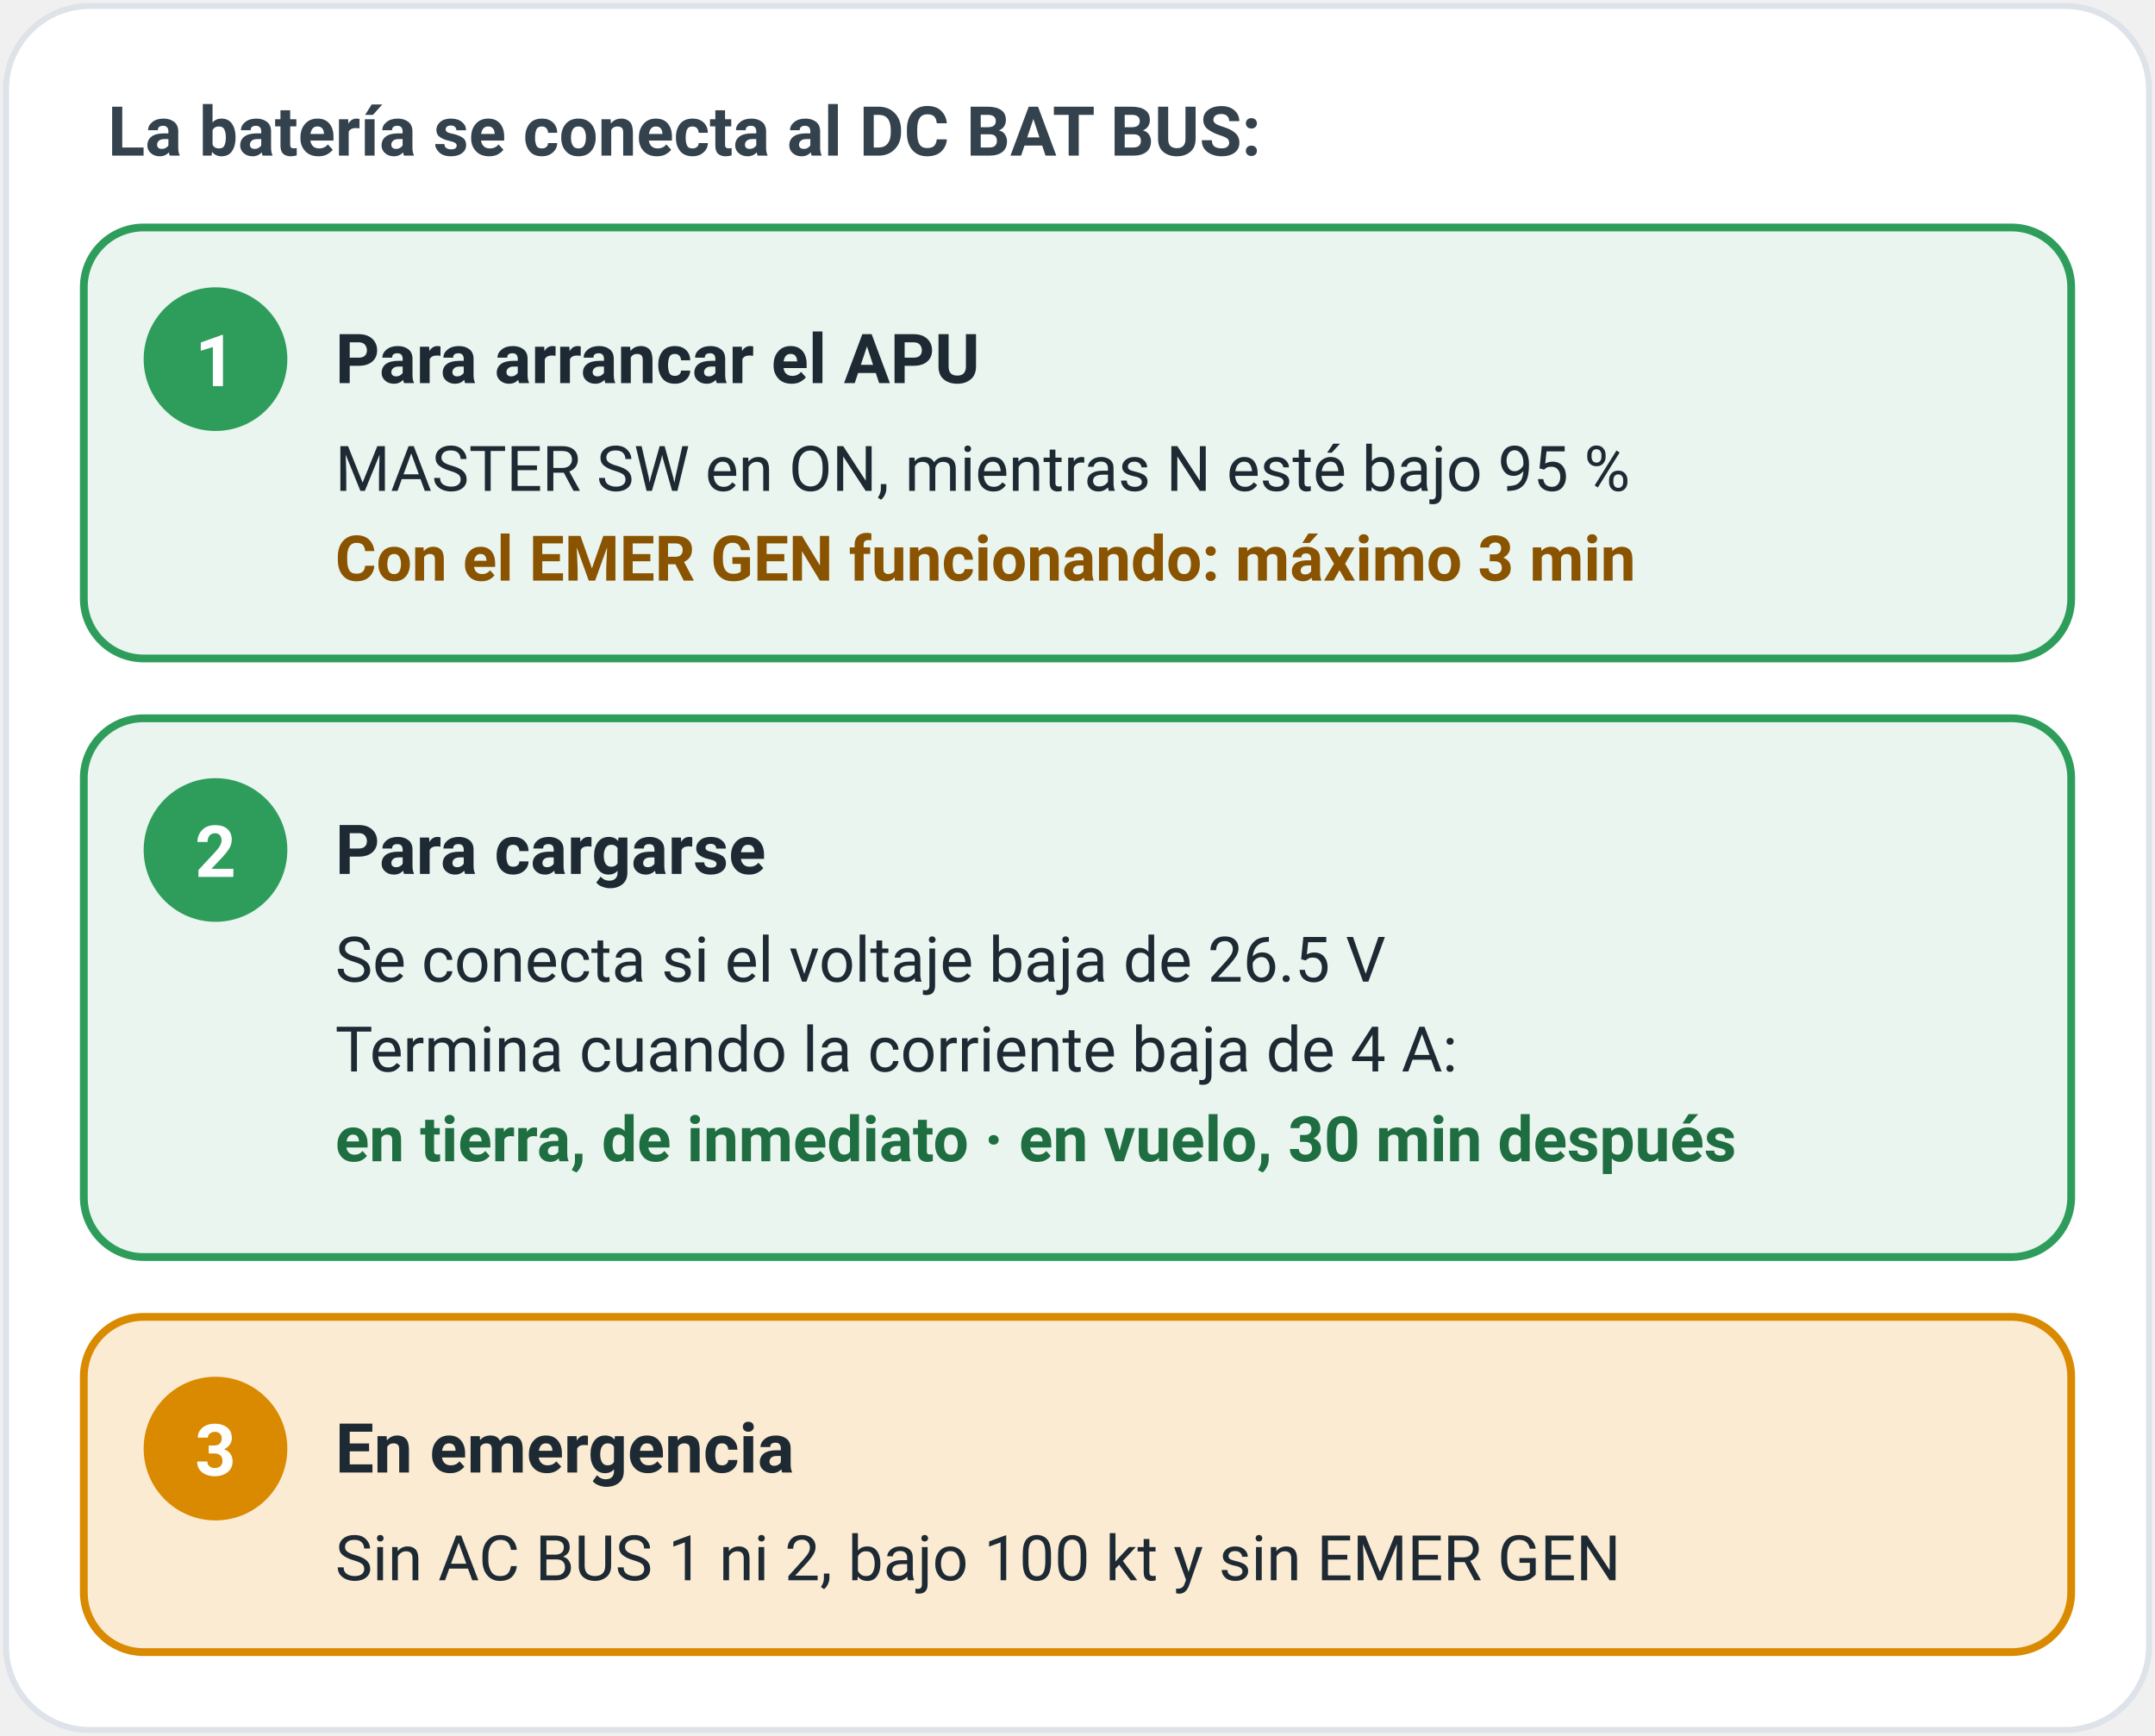
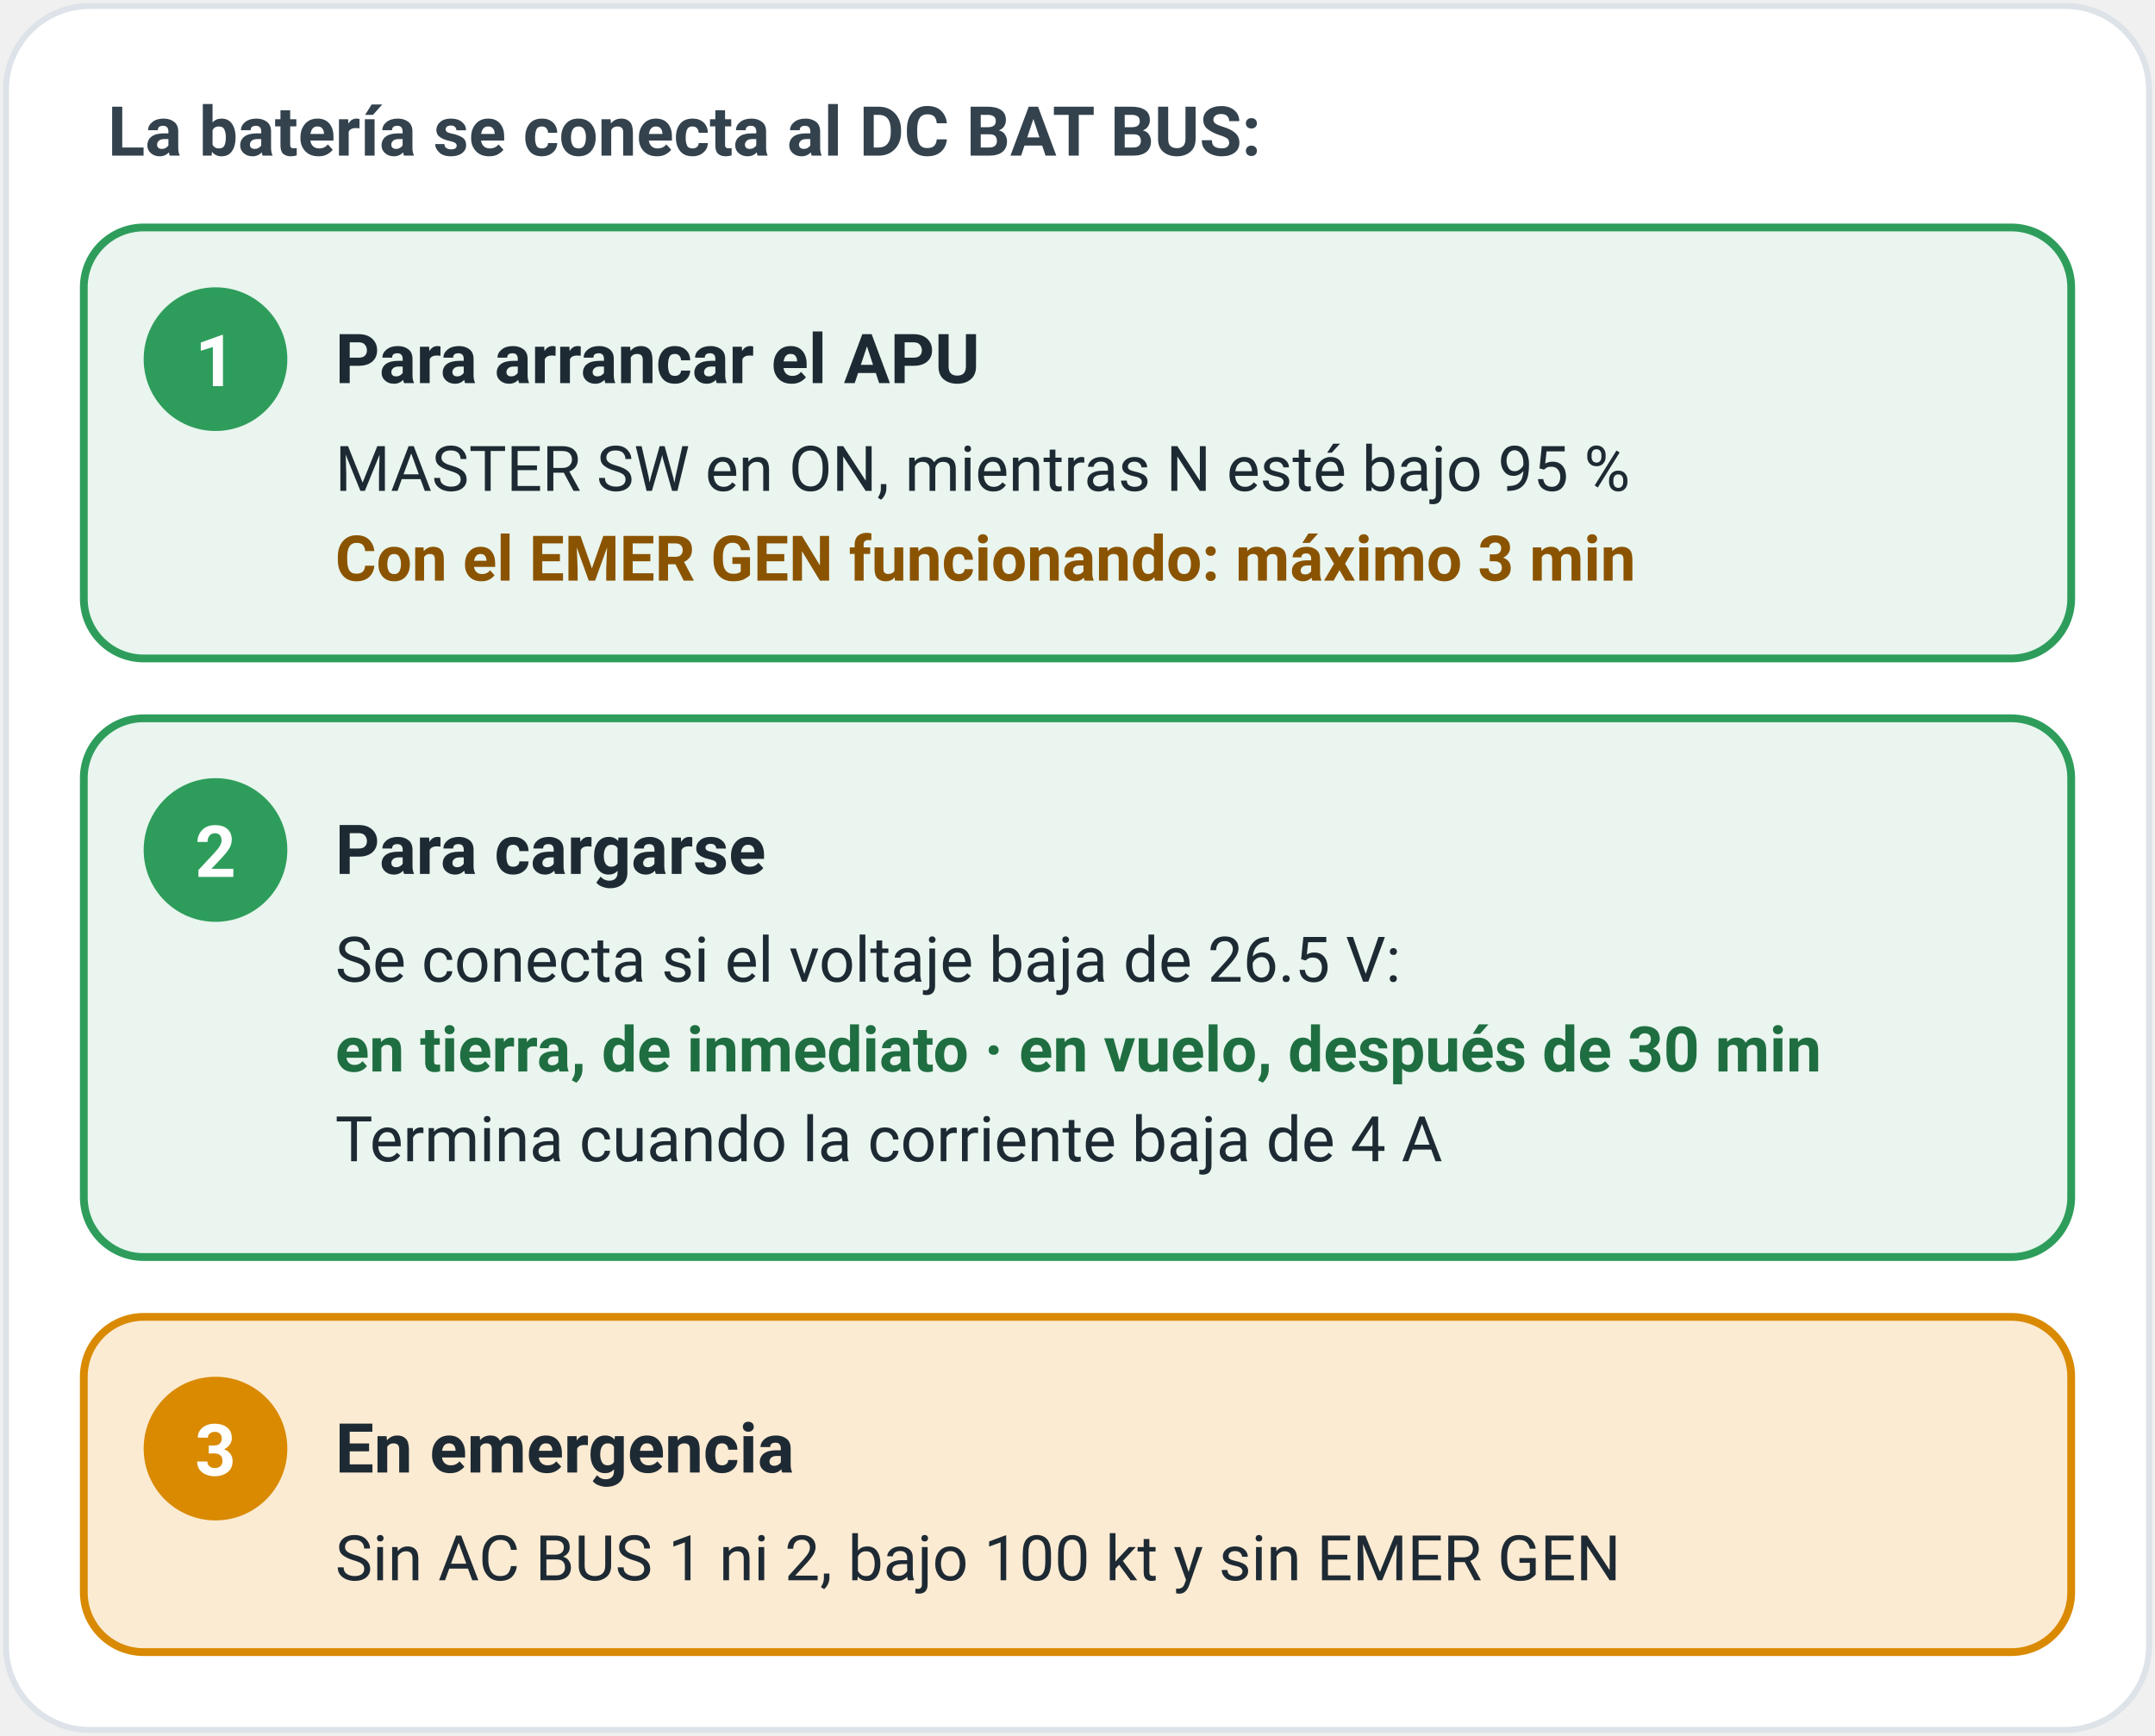
<svg xmlns="http://www.w3.org/2000/svg" viewBox="0 0 360 290" font-family="system-ui, -apple-system, 'Segoe UI', Roboto, sans-serif" role="img" aria-labelledby="t d">
  <rect x="1" y="1" width="358" height="288" rx="14" fill="#FFFFFF" stroke="#DDE3E8" />
  <text x="18" y="26" font-size="11.5" font-weight="700" fill="#33424D">La batería se conecta al DC BAT BUS:</text>
  <rect x="14" y="38" width="332" height="72" rx="10" fill="#E9F5EE" stroke="#2E9D5B" stroke-width="1.3" />
  <circle cx="36" cy="60" r="12" fill="#2E9D5B" />
  <text x="36" y="64.5" text-anchor="middle" font-size="12" font-weight="700" fill="#FFFFFF">1</text>
  <text x="56" y="64" font-size="11.5" font-weight="700" fill="#1E2A33">Para arrancar el APU</text>
  <text x="56" y="82" font-size="10.5" font-weight="400" fill="#1E2A33">MASTER SW en ON, mientras N esté bajo 95 %</text>
  <text x="56" y="97" font-size="10.5" font-weight="600" fill="#8A5300">Con el EMER GEN funcionando: máximo 3 min</text>
  <rect x="14" y="120" width="332" height="90" rx="10" fill="#E9F5EE" stroke="#2E9D5B" stroke-width="1.3" />
  <circle cx="36" cy="142" r="12" fill="#2E9D5B" />
  <text x="36" y="146.5" text-anchor="middle" font-size="12" font-weight="700" fill="#FFFFFF">2</text>
  <text x="56" y="146" font-size="11.5" font-weight="700" fill="#1E2A33">Para cargarse</text>
-   <text x="56" y="164" font-size="10.5" font-weight="400" fill="#1E2A33">Se conecta si el voltaje baja de 26.5 V</text>
-   <text x="56" y="179" font-size="10.5" font-weight="400" fill="#1E2A33">Termina cuando la corriente baja de 4 A:</text>
-   <text x="56" y="194" font-size="10.5" font-weight="600" fill="#1F6E41">en tierra, de inmediato · en vuelo, 30 min después</text>
+   <text x="56" y="164" font-size="10.5" font-weight="400" fill="#1E2A33">Se conecta si el voltaje baja de 26.5 V:</text>
+   <text x="56" y="179" font-size="10.5" font-weight="600" fill="#1F6E41">en tierra, de inmediato · en vuelo, después de 30 min</text>
+   <text x="56" y="194" font-size="10.5" font-weight="400" fill="#1E2A33">Termina cuando la corriente baja de 4 A</text>
  <rect x="14" y="220" width="332" height="56" rx="10" fill="#FCEBD3" stroke="#D98A00" stroke-width="1.3" />
  <circle cx="36" cy="242" r="12" fill="#D98A00" />
  <text x="36" y="246.5" text-anchor="middle" font-size="12" font-weight="700" fill="#FFFFFF">3</text>
  <text x="56" y="246" font-size="11.5" font-weight="700" fill="#1E2A33">En emergencia</text>
  <text x="56" y="264" font-size="10.5" font-weight="400" fill="#1E2A33">Sin AC BUS 1 ni 2, bajo 100 kt y sin EMER GEN</text>
</svg>
